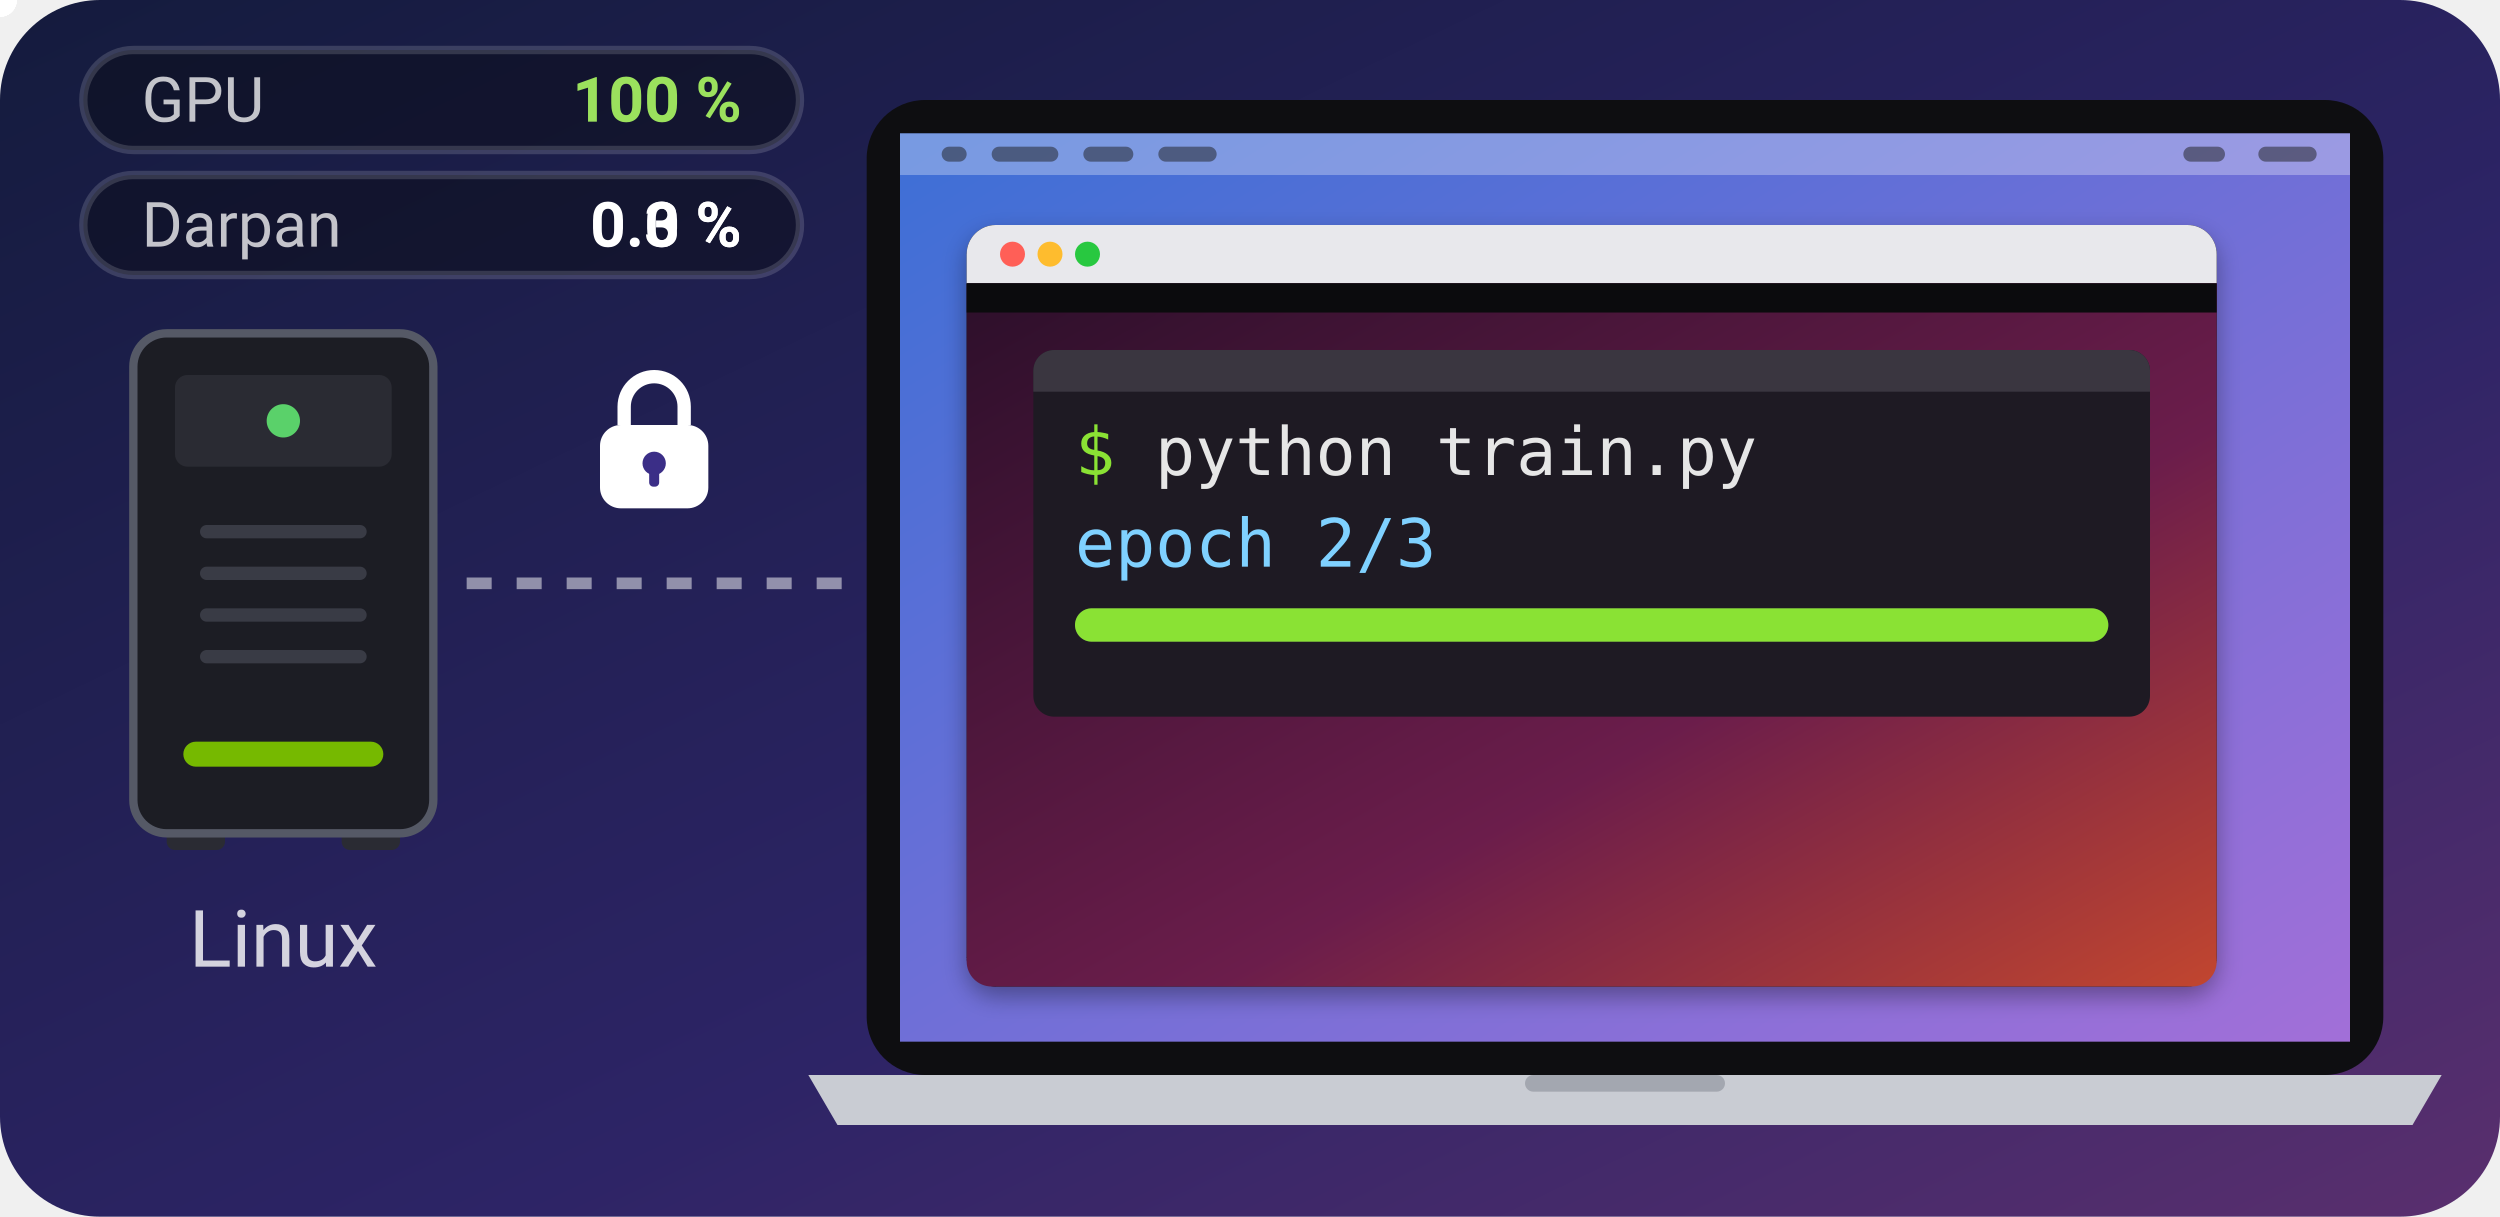
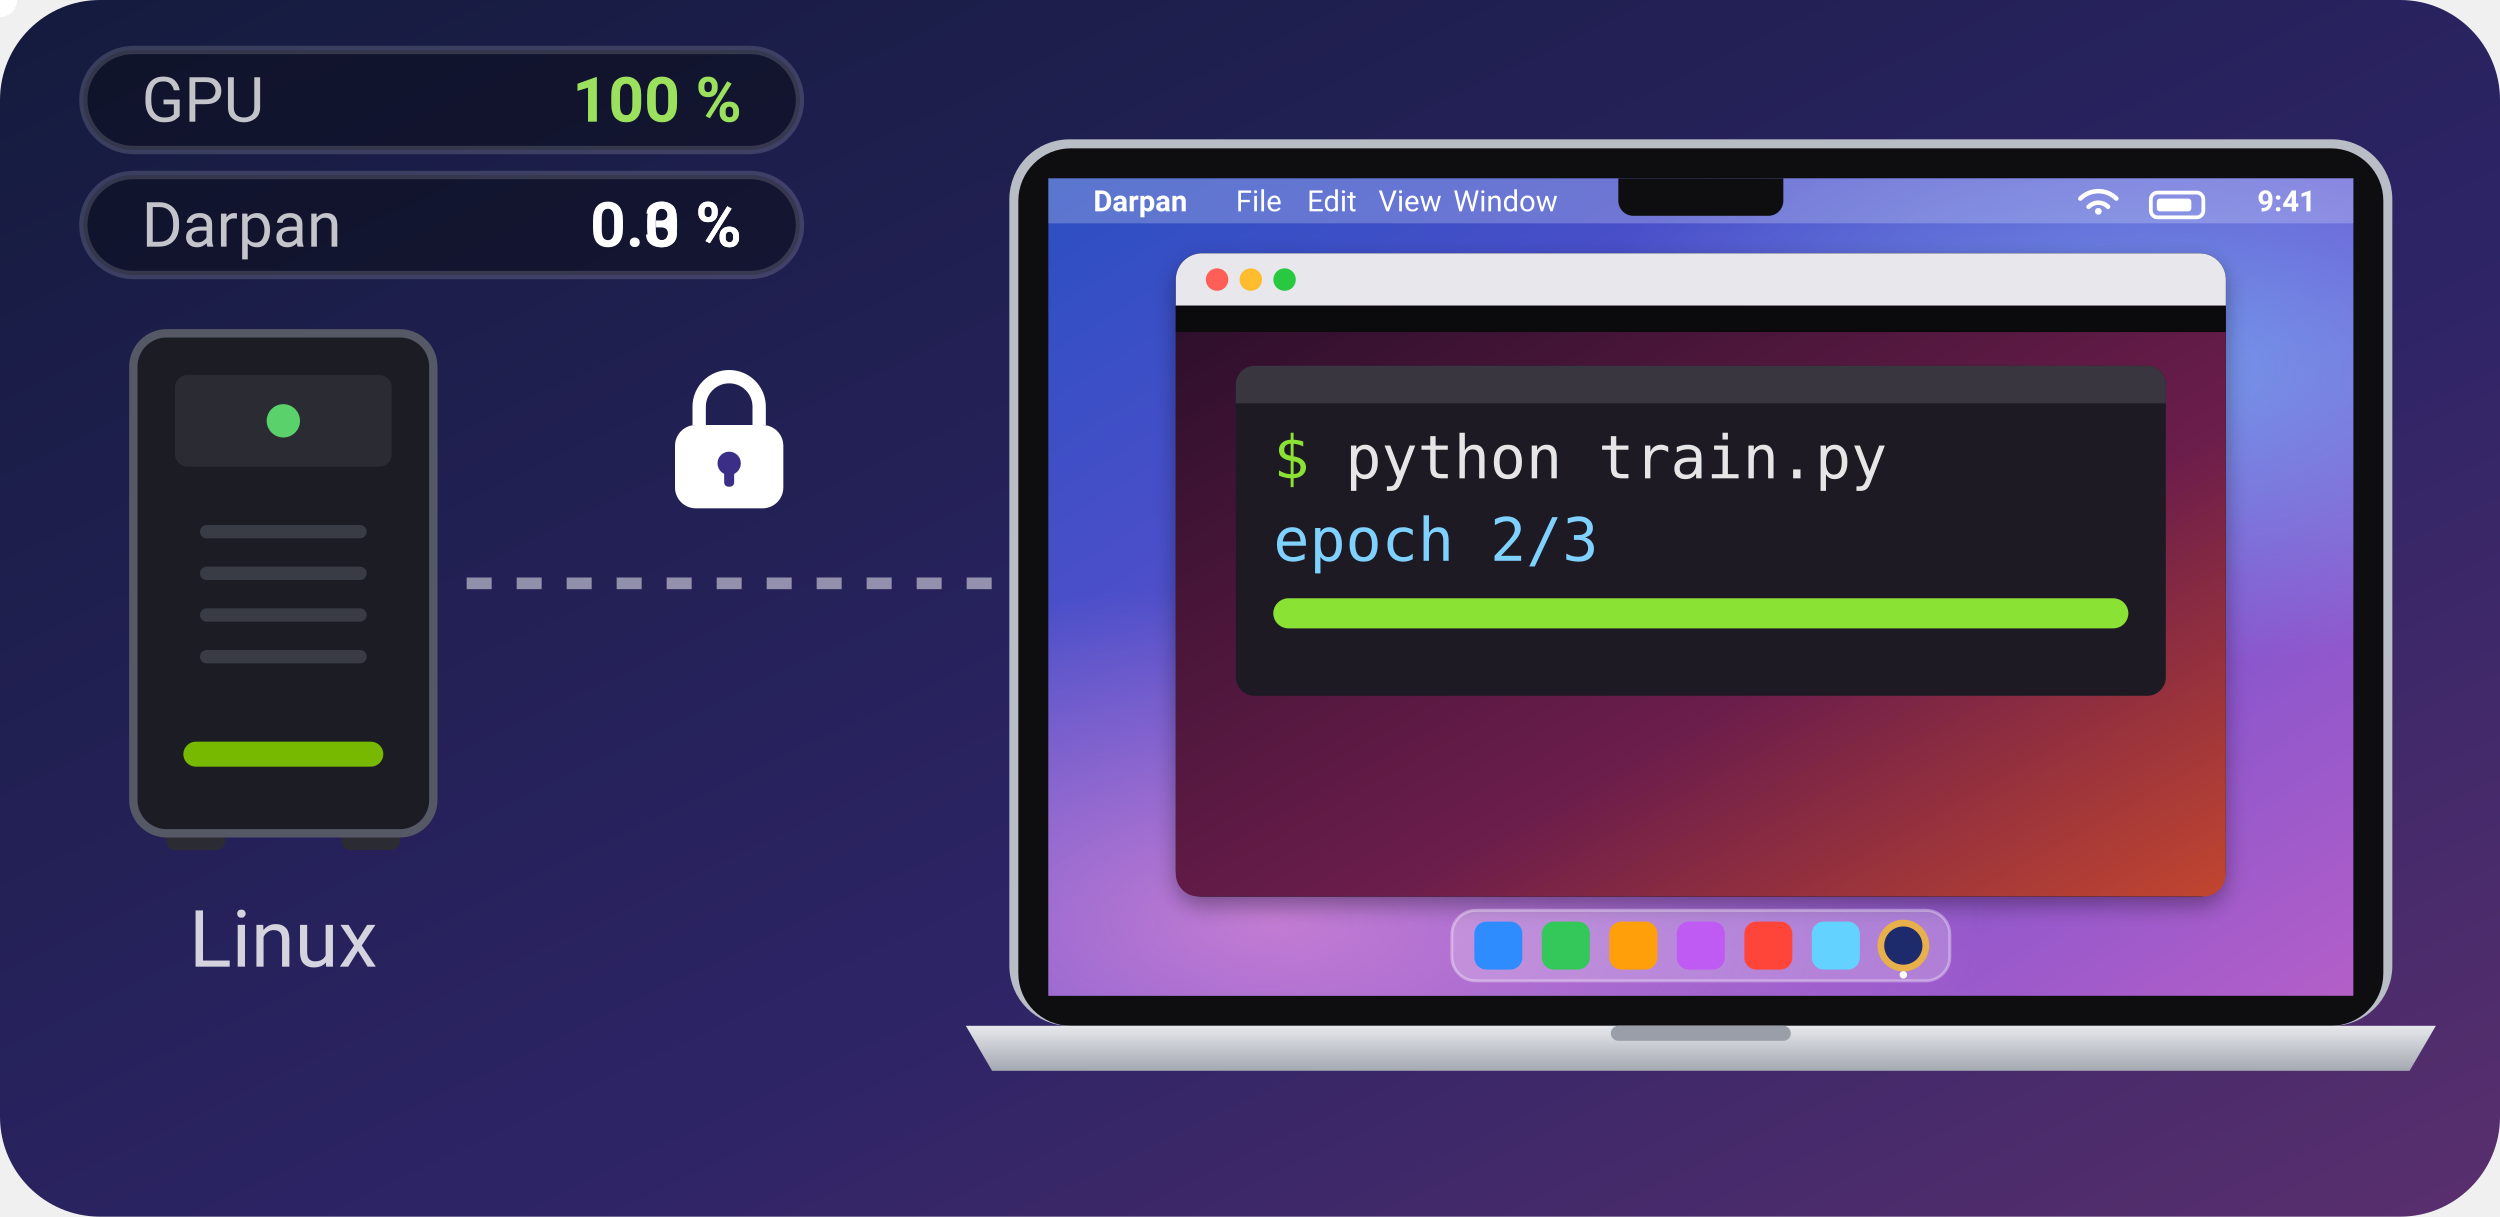
<svg xmlns="http://www.w3.org/2000/svg" viewBox="0 0 300 146" width="300" height="146" role="img" aria-label="Darpan uses about 0.3 percent CPU on the Linux computer while you're connected and none after you disconnect; the GPU stays with your training job">
-   <style>@keyframes gpu{0.00%{opacity:1}6.25%{opacity:.55}12.50%{opacity:1}18.75%{opacity:.55}25.00%{opacity:1}31.25%{opacity:.55}37.50%{opacity:1}43.75%{opacity:.55}50.00%{opacity:1}56.25%{opacity:.55}62.50%{opacity:1}68.75%{opacity:.55}75.00%{opacity:1}81.25%{opacity:.55}87.50%{opacity:1}93.75%{opacity:.55}100.00%{opacity:1}}.gpu{animation:gpu 8s linear infinite;}@keyframes bar{0.00%{transform:scaleX(0.300)}100.00%{transform:scaleX(0.700)}}.bar{animation:bar 8s linear infinite;transform-box:fill-box;transform-origin:0 0}@keyframes vw{0.00%{opacity:1}40.00%{opacity:1}43.75%{opacity:0}78.75%{opacity:0}82.50%{opacity:1}100.00%{opacity:1}}.vw{animation:vw 8s linear infinite;}@keyframes ln{0.00%{opacity:1}40.00%{opacity:1}43.75%{opacity:.3}78.75%{opacity:.3}82.50%{opacity:1}100.00%{opacity:1}}.ln{animation:ln 8s linear infinite;}@keyframes pk0{0.00%{opacity:0;transform:translate(101.0px,70.0px)}2.50%{opacity:0;transform:translate(101.0px,70.0px)}3.12%{opacity:1;transform:translate(101.0px,70.0px)}7.50%{opacity:1;transform:translate(56.0px,70.0px)}8.12%{opacity:0;transform:translate(56.0px,70.0px)}100.00%{opacity:0;transform:translate(56.0px,70.0px)}}.pk0{animation:pk0 8s ease-in-out infinite;}@keyframes pk1{0.00%{opacity:0;transform:translate(56.0px,70.0px)}8.75%{opacity:0;transform:translate(56.0px,70.0px)}9.38%{opacity:1;transform:translate(56.0px,70.0px)}13.75%{opacity:1;transform:translate(101.0px,70.0px)}14.37%{opacity:0;transform:translate(101.0px,70.0px)}100.00%{opacity:0;transform:translate(101.0px,70.0px)}}.pk1{animation:pk1 8s ease-in-out infinite;}@keyframes pk2{0.00%{opacity:0;transform:translate(101.0px,70.0px)}15.00%{opacity:0;transform:translate(101.0px,70.0px)}15.62%{opacity:1;transform:translate(101.0px,70.0px)}20.00%{opacity:1;transform:translate(56.0px,70.0px)}20.62%{opacity:0;transform:translate(56.0px,70.0px)}100.00%{opacity:0;transform:translate(56.0px,70.0px)}}.pk2{animation:pk2 8s ease-in-out infinite;}@keyframes pk3{0.00%{opacity:0;transform:translate(56.0px,70.0px)}21.25%{opacity:0;transform:translate(56.0px,70.0px)}21.88%{opacity:1;transform:translate(56.0px,70.0px)}26.25%{opacity:1;transform:translate(101.0px,70.0px)}26.88%{opacity:0;transform:translate(101.0px,70.0px)}100.00%{opacity:0;transform:translate(101.0px,70.0px)}}.pk3{animation:pk3 8s ease-in-out infinite;}@keyframes pk4{0.00%{opacity:0;transform:translate(101.0px,70.0px)}27.50%{opacity:0;transform:translate(101.0px,70.0px)}28.12%{opacity:1;transform:translate(101.0px,70.0px)}32.50%{opacity:1;transform:translate(56.0px,70.0px)}33.13%{opacity:0;transform:translate(56.0px,70.0px)}100.00%{opacity:0;transform:translate(56.0px,70.0px)}}.pk4{animation:pk4 8s ease-in-out infinite;}@keyframes pk5{0.00%{opacity:0;transform:translate(56.0px,70.0px)}33.75%{opacity:0;transform:translate(56.0px,70.0px)}34.38%{opacity:1;transform:translate(56.0px,70.0px)}38.75%{opacity:1;transform:translate(101.0px,70.0px)}39.38%{opacity:0;transform:translate(101.0px,70.0px)}100.00%{opacity:0;transform:translate(101.0px,70.0px)}}.pk5{animation:pk5 8s ease-in-out infinite;}@keyframes pk6{0.00%{opacity:0;transform:translate(101.0px,70.0px)}83.75%{opacity:0;transform:translate(101.0px,70.0px)}84.38%{opacity:1;transform:translate(101.0px,70.0px)}88.75%{opacity:1;transform:translate(56.0px,70.0px)}89.38%{opacity:0;transform:translate(56.0px,70.0px)}100.00%{opacity:0;transform:translate(56.0px,70.0px)}}.pk6{animation:pk6 8s ease-in-out infinite;}@keyframes pk7{0.00%{opacity:0;transform:translate(56.0px,70.0px)}90.00%{opacity:0;transform:translate(56.0px,70.0px)}90.62%{opacity:1;transform:translate(56.0px,70.0px)}95.00%{opacity:1;transform:translate(101.0px,70.0px)}95.62%{opacity:0;transform:translate(101.0px,70.0px)}100.00%{opacity:0;transform:translate(101.0px,70.0px)}}.pk7{animation:pk7 8s ease-in-out infinite;}@keyframes v1{0.00%{opacity:1}40.00%{opacity:1}41.88%{opacity:0}80.62%{opacity:0}82.50%{opacity:1}100.00%{opacity:1}}.v1{animation:v1 8s linear infinite;}@keyframes v0{0.00%{opacity:0}41.88%{opacity:0}43.75%{opacity:1}78.75%{opacity:1}80.62%{opacity:0}100.00%{opacity:0}}.v0{animation:v0 8s linear infinite;}@media (prefers-reduced-motion:reduce){*{animation-play-state:paused!important}}</style>
+   <style>@keyframes gpu{0.00%{opacity:1}6.25%{opacity:.55}12.50%{opacity:1}18.75%{opacity:.55}25.00%{opacity:1}31.25%{opacity:.55}37.50%{opacity:1}43.75%{opacity:.55}50.00%{opacity:1}56.25%{opacity:.55}62.50%{opacity:1}68.75%{opacity:.55}75.00%{opacity:1}81.25%{opacity:.55}87.50%{opacity:1}93.75%{opacity:.55}100.00%{opacity:1}}.gpu{animation:gpu 8s linear infinite;}@keyframes bar{0.00%{transform:scaleX(0.300)}100.00%{transform:scaleX(0.700)}}.bar{animation:bar 8s linear infinite;transform-box:fill-box;transform-origin:0 0}@keyframes vw{0.00%{opacity:1}40.00%{opacity:1}43.75%{opacity:0}78.75%{opacity:0}82.50%{opacity:1}100.00%{opacity:1}}.vw{animation:vw 8s linear infinite;}@keyframes ln{0.00%{opacity:1}40.00%{opacity:1}43.75%{opacity:.3}78.75%{opacity:.3}82.50%{opacity:1}100.00%{opacity:1}}.ln{animation:ln 8s linear infinite;}@keyframes pk0{0.00%{opacity:0;transform:translate(119.0px,70.0px)}2.50%{opacity:0;transform:translate(119.0px,70.0px)}3.12%{opacity:1;transform:translate(119.0px,70.0px)}7.50%{opacity:1;transform:translate(56.0px,70.0px)}8.12%{opacity:0;transform:translate(56.0px,70.0px)}100.00%{opacity:0;transform:translate(56.0px,70.0px)}}.pk0{animation:pk0 8s ease-in-out infinite;}@keyframes pk1{0.00%{opacity:0;transform:translate(56.0px,70.0px)}8.75%{opacity:0;transform:translate(56.0px,70.0px)}9.38%{opacity:1;transform:translate(56.0px,70.0px)}13.75%{opacity:1;transform:translate(119.0px,70.0px)}14.37%{opacity:0;transform:translate(119.0px,70.0px)}100.00%{opacity:0;transform:translate(119.0px,70.0px)}}.pk1{animation:pk1 8s ease-in-out infinite;}@keyframes pk2{0.00%{opacity:0;transform:translate(119.0px,70.0px)}15.00%{opacity:0;transform:translate(119.0px,70.0px)}15.62%{opacity:1;transform:translate(119.0px,70.0px)}20.00%{opacity:1;transform:translate(56.0px,70.0px)}20.62%{opacity:0;transform:translate(56.0px,70.0px)}100.00%{opacity:0;transform:translate(56.0px,70.0px)}}.pk2{animation:pk2 8s ease-in-out infinite;}@keyframes pk3{0.00%{opacity:0;transform:translate(56.0px,70.0px)}21.25%{opacity:0;transform:translate(56.0px,70.0px)}21.88%{opacity:1;transform:translate(56.0px,70.0px)}26.25%{opacity:1;transform:translate(119.0px,70.0px)}26.88%{opacity:0;transform:translate(119.0px,70.0px)}100.00%{opacity:0;transform:translate(119.0px,70.0px)}}.pk3{animation:pk3 8s ease-in-out infinite;}@keyframes pk4{0.00%{opacity:0;transform:translate(119.0px,70.0px)}27.50%{opacity:0;transform:translate(119.0px,70.0px)}28.12%{opacity:1;transform:translate(119.0px,70.0px)}32.50%{opacity:1;transform:translate(56.0px,70.0px)}33.13%{opacity:0;transform:translate(56.0px,70.0px)}100.00%{opacity:0;transform:translate(56.0px,70.0px)}}.pk4{animation:pk4 8s ease-in-out infinite;}@keyframes pk5{0.00%{opacity:0;transform:translate(56.0px,70.0px)}33.75%{opacity:0;transform:translate(56.0px,70.0px)}34.38%{opacity:1;transform:translate(56.0px,70.0px)}38.75%{opacity:1;transform:translate(119.0px,70.0px)}39.38%{opacity:0;transform:translate(119.0px,70.0px)}100.00%{opacity:0;transform:translate(119.0px,70.0px)}}.pk5{animation:pk5 8s ease-in-out infinite;}@keyframes pk6{0.00%{opacity:0;transform:translate(119.0px,70.0px)}83.75%{opacity:0;transform:translate(119.0px,70.0px)}84.38%{opacity:1;transform:translate(119.0px,70.0px)}88.75%{opacity:1;transform:translate(56.0px,70.0px)}89.38%{opacity:0;transform:translate(56.0px,70.0px)}100.00%{opacity:0;transform:translate(56.0px,70.0px)}}.pk6{animation:pk6 8s ease-in-out infinite;}@keyframes pk7{0.00%{opacity:0;transform:translate(56.0px,70.0px)}90.00%{opacity:0;transform:translate(56.0px,70.0px)}90.62%{opacity:1;transform:translate(56.0px,70.0px)}95.00%{opacity:1;transform:translate(119.0px,70.0px)}95.62%{opacity:0;transform:translate(119.0px,70.0px)}100.00%{opacity:0;transform:translate(119.0px,70.0px)}}.pk7{animation:pk7 8s ease-in-out infinite;}@keyframes v1{0.00%{opacity:1}40.00%{opacity:1}41.88%{opacity:0}80.62%{opacity:0}82.50%{opacity:1}100.00%{opacity:1}}.v1{animation:v1 8s linear infinite;}@keyframes v0{0.00%{opacity:0}41.88%{opacity:0}43.75%{opacity:1}78.75%{opacity:1}80.62%{opacity:0}100.00%{opacity:0}}.v0{animation:v0 8s linear infinite;}@media (prefers-reduced-motion:reduce){*{animation-play-state:paused!important}}</style>
  <defs>
    <linearGradient id="bg" x1="0" y1="0" x2="1" y2="1">
      <stop offset="0" stop-color="#141b3d" />
      <stop offset=".6" stop-color="#2d2466" />
      <stop offset="1" stop-color="#5a2f6e" />
    </linearGradient>
    <linearGradient id="lin" x1="0" y1="0" x2="1" y2="1">
      <stop offset="0" stop-color="#2c0f2a" />
      <stop offset=".6" stop-color="#6b1d4b" />
      <stop offset="1" stop-color="#c2462f" />
    </linearGradient>
    <linearGradient id="wall" x1="0" y1="0" x2="1" y2="1">
-       <stop offset="0" stop-color="#3d6fd6" />
-       <stop offset="1" stop-color="#a26fd8" />
+       <stop offset="0" stop-color="#2b4fc2" />
+       <stop offset=".55" stop-color="#6a4fd0" />
+       <stop offset="1" stop-color="#b45fc8" />
+     </linearGradient>
+     <radialGradient id="glow1">
+       <stop offset="0" stop-color="#ff9ad5" stop-opacity=".6" />
+       <stop offset="1" stop-color="#ff9ad5" stop-opacity="0" />
+     </radialGradient>
+     <radialGradient id="glow2">
+       <stop offset="0" stop-color="#7cd3ff" stop-opacity=".55" />
+       <stop offset="1" stop-color="#7cd3ff" stop-opacity="0" />
+     </radialGradient>
+     <linearGradient id="alu" x1="0" y1="0" x2="0" y2="1">
+       <stop offset="0" stop-color="#e6e8ec" />
+       <stop offset="1" stop-color="#a4a8b1" />
    </linearGradient>
    <filter id="sh" x="-20%" y="-20%" width="140%" height="150%">
      <feDropShadow dx="0" dy="1.2" stdDeviation="1.4" flood-color="#000" flood-opacity=".35" />
    </filter>
    <clipPath id="scr">
      <rect x="108" y="16" width="174" height="109" />
    </clipPath>
    <clipPath id="vc">
-       <path d="M0 0H150V81.38a3 3 0 0 1-3 3H3a3 3 0 0 1-3-3z" />
+       <path d="M0 0H140V75.75a3 3 0 0 1-3 3H3a3 3 0 0 1-3-3z" />
    </clipPath>
  </defs>
  <rect width="300" height="146" rx="12" fill="url(#bg)" />
  <rect x="20" y="99" width="7" height="3" rx="1" fill="#2a2b33" />
  <rect x="41" y="99" width="7" height="3" rx="1" fill="#2a2b33" />
  <rect x="16" y="40" width="36" height="60" rx="4" fill="#1c1d24" stroke="#555966" />
  <rect x="21" y="45" width="26" height="11" rx="1.5" fill="#2a2b33" />
  <circle cx="34.0" cy="50.5" r="2" fill="#5ad16a" />
  <rect x="24" y="63" width="20" height="1.6" rx=".8" fill="#393b45" />
  <rect x="24" y="68" width="20" height="1.6" rx=".8" fill="#393b45" />
  <rect x="24" y="73" width="20" height="1.6" rx=".8" fill="#393b45" />
  <rect x="24" y="78" width="20" height="1.6" rx=".8" fill="#393b45" />
  <rect class="gpu" x="22" y="89" width="24" height="3" rx="1.5" fill="#76b900" />
  <text text-anchor="middle" fill-opacity="0.8" x="34.0" y="116.0" font-family="-apple-system,BlinkMacSystemFont,'Segoe UI',Roboto,Helvetica,Arial,sans-serif" font-size="9.5" fill="#fff" xml:space="preserve">Linux</text>
  <g class="ln">
-     <line x1="56" y1="70" x2="101" y2="70" stroke="#fff" stroke-opacity=".5" stroke-width="1.4" stroke-dasharray="3 3" />
-     <g transform="translate(78.5 55)">
+     <line x1="56" y1="70" x2="119" y2="70" stroke="#fff" stroke-opacity=".5" stroke-width="1.4" stroke-dasharray="3 3" />
+     <g transform="translate(87.5 55)">
      <rect x="-6.5" y="-4" width="13" height="10" rx="2.5" fill="#fff" />
      <path d="M-3.6-4v-2.2a3.6 3.6 0 0 1 7.2 0V-4" fill="none" stroke="#fff" stroke-width="1.6" />
      <circle cy=".6" r="1.4" fill="#3b2e87" />
      <rect x="-.6" y=".6" width="1.2" height="2.8" rx=".5" fill="#3b2e87" />
    </g>
  </g>
-   <rect x="104" y="12" width="182" height="117" rx="7" fill="#0e0e11" />
-   <g clip-path="url(#scr)">
-     <rect x="108" y="16" width="174" height="109" fill="url(#wall)" />
-     <rect x="108" y="16" width="174" height="5" fill="#fff" fill-opacity=".3" />
-     <rect x="113" y="17.6" width="3" height="1.8" rx=".9" fill="#1d1d1f" fill-opacity=".5" />
-     <rect x="119" y="17.6" width="8" height="1.8" rx=".9" fill="#1d1d1f" fill-opacity=".5" />
-     <rect x="130" y="17.6" width="6" height="1.8" rx=".9" fill="#1d1d1f" fill-opacity=".5" />
-     <rect x="139" y="17.6" width="7" height="1.8" rx=".9" fill="#1d1d1f" fill-opacity=".5" />
-     <rect x="262" y="17.6" width="5" height="1.8" rx=".9" fill="#1d1d1f" fill-opacity=".5" />
-     <rect x="271" y="17.6" width="7" height="1.8" rx=".9" fill="#1d1d1f" fill-opacity=".5" />
-     <g class="vw">
-       <rect x="116" y="27" width="150" height="91.38" rx="3.5" fill="#111" filter="url(#sh)" />
-       <path d="M116 34v-3.5a3.5 3.5 0 0 1 3.5-3.5h143a3.5 3.5 0 0 1 3.5 3.5v3.5z" fill="#e8e8ec" />
-       <circle cx="121.5" cy="30.5" r="1.5" fill="#ff5f57" />
-       <circle cx="126.0" cy="30.5" r="1.5" fill="#febc2e" />
-       <circle cx="130.5" cy="30.5" r="1.5" fill="#28c840" />
-       <g transform="translate(116 34)">
-         <g clip-path="url(#vc)">
-           <rect width="150" height="84.38" fill="url(#lin)" />
-           <rect width="150" height="3.5" fill="#0b0b0d" />
-           <rect x="8" y="8" width="134" height="44" rx="2.5" fill="#1e1a23" />
-           <path d="M8 13v-2.5a2.5 2.5 0 0 1 2.5-2.5h129a2.5 2.5 0 0 1 2.5 2.5v2.5z" fill="#3a3640" />
-           <text x="13.0" y="23.0" font-family="ui-monospace,'SF Mono',Menlo,Consolas,'DejaVu Sans Mono',monospace" font-size="8" fill="#8ae234" xml:space="preserve">$</text>
-           <text x="22.6" y="23.0" font-family="ui-monospace,'SF Mono',Menlo,Consolas,'DejaVu Sans Mono',monospace" font-size="8" fill="#e6e6e6" xml:space="preserve">python train.py</text>
-           <text x="13.0" y="34.0" font-family="ui-monospace,'SF Mono',Menlo,Consolas,'DejaVu Sans Mono',monospace" font-size="8" fill="#7fd1ff" xml:space="preserve">epoch 2/3</text>
-           <rect x="13" y="39" width="124" height="4" rx="2" fill="#fff" fill-opacity=".15" />
-           <rect class="bar" x="13" y="39" width="124" height="4" rx="2" fill="#8ae234" />
+   <g transform="translate(28.6 7.0) scale(0.9)">
+     <rect x="102.8" y="10.8" width="184.4" height="118.2" rx="8" fill="#b9bdc6" />
+     <rect x="104" y="12" width="182" height="117" rx="7" fill="#0e0e11" />
+     <g clip-path="url(#scr)">
+       <rect x="108" y="16" width="174" height="109" fill="url(#wall)" />
+       <ellipse cx="138" cy="115" rx="95" ry="45" fill="url(#glow1)" />
+       <ellipse cx="257" cy="41" rx="80" ry="40" fill="url(#glow2)" />
+       <g class="vw">
+         <rect x="125" y="26" width="140" height="85.75" rx="3.5" fill="#111" filter="url(#sh)" />
+         <path d="M125 33v-3.5a3.5 3.5 0 0 1 3.5-3.5h133a3.5 3.5 0 0 1 3.5 3.5v3.5z" fill="#e8e8ec" />
+         <circle cx="130.5" cy="29.5" r="1.5" fill="#ff5f57" />
+         <circle cx="135.0" cy="29.5" r="1.5" fill="#febc2e" />
+         <circle cx="139.5" cy="29.5" r="1.5" fill="#28c840" />
+         <g transform="translate(125 33)">
+           <g clip-path="url(#vc)">
+             <rect width="140" height="78.75" fill="url(#lin)" />
+             <rect width="140" height="3.5" fill="#0b0b0d" />
+             <rect x="8" y="8" width="124" height="44" rx="2.5" fill="#1e1a23" />
+             <path d="M8 13v-2.5a2.5 2.5 0 0 1 2.5-2.5h119a2.5 2.5 0 0 1 2.5 2.5v2.5z" fill="#3a3640" />
+             <text x="13.0" y="23.0" font-family="ui-monospace,'SF Mono',Menlo,Consolas,'DejaVu Sans Mono',monospace" font-size="8" fill="#8ae234" xml:space="preserve">$</text>
+             <text x="22.6" y="23.0" font-family="ui-monospace,'SF Mono',Menlo,Consolas,'DejaVu Sans Mono',monospace" font-size="8" fill="#e6e6e6" xml:space="preserve">python train.py</text>
+             <text x="13.0" y="34.0" font-family="ui-monospace,'SF Mono',Menlo,Consolas,'DejaVu Sans Mono',monospace" font-size="8" fill="#7fd1ff" xml:space="preserve">epoch 2/3</text>
+             <rect x="13" y="39" width="114" height="4" rx="2" fill="#fff" fill-opacity=".15" />
+             <rect class="bar" x="13" y="39" width="114" height="4" rx="2" fill="#8ae234" />
+           </g>
        </g>
      </g>
+       <rect x="161.8" y="113.6" width="66.4" height="9.4" rx="3.2" fill="#fff" fill-opacity=".22" stroke="#fff" stroke-opacity=".35" stroke-width=".4" />
+       <rect x="164.8" y="115.1" width="6.4" height="6.4" rx="1.6" fill="#2f8cff" />
+       <rect x="173.8" y="115.1" width="6.4" height="6.4" rx="1.6" fill="#34c759" />
+       <rect x="182.8" y="115.1" width="6.4" height="6.4" rx="1.6" fill="#ff9f0a" />
+       <rect x="191.8" y="115.1" width="6.4" height="6.4" rx="1.6" fill="#bf5af2" />
+       <rect x="200.8" y="115.1" width="6.4" height="6.4" rx="1.6" fill="#ff453a" />
+       <rect x="209.8" y="115.1" width="6.4" height="6.4" rx="1.6" fill="#64d2ff" />
+       <circle cx="222.0" cy="118.3" r="3" fill="#1d2a6b" stroke="#e8b04a" stroke-width=".9" />
+       <circle cx="222.0" cy="122.2" r=".5" fill="#fff" />
+       <rect x="108" y="16" width="174" height="6" fill="#fff" fill-opacity=".22" />
+       <text font-weight="700" x="114.0" y="20.4" font-family="-apple-system,BlinkMacSystemFont,'Segoe UI',Roboto,Helvetica,Arial,sans-serif" font-size="3.9" fill="#fff" xml:space="preserve">Darpan</text>
+       <text x="133.0" y="20.4" font-family="-apple-system,BlinkMacSystemFont,'Segoe UI',Roboto,Helvetica,Arial,sans-serif" font-size="3.9" fill="#fff" xml:space="preserve">File</text>
+       <text x="142.5" y="20.4" font-family="-apple-system,BlinkMacSystemFont,'Segoe UI',Roboto,Helvetica,Arial,sans-serif" font-size="3.9" fill="#fff" xml:space="preserve">Edit</text>
+       <text x="152.0" y="20.4" font-family="-apple-system,BlinkMacSystemFont,'Segoe UI',Roboto,Helvetica,Arial,sans-serif" font-size="3.9" fill="#fff" xml:space="preserve">View</text>
+       <text x="162.0" y="20.4" font-family="-apple-system,BlinkMacSystemFont,'Segoe UI',Roboto,Helvetica,Arial,sans-serif" font-size="3.9" fill="#fff" xml:space="preserve">Window</text>
+       <g fill="none" stroke="#fff" stroke-width=".6" stroke-linecap="round" transform="translate(248 20.3)">
+         <path d="M-2.4-1.6a3.4 3.4 0 0 1 4.8 0" />
+         <path d="M-1.3-.5a1.8 1.8 0 0 1 2.6 0" />
+       </g>
+       <circle cx="248" cy="20.4" r=".45" fill="#fff" />
+       <rect x="255" y="17.9" width="7" height="3.3" rx=".9" fill="none" stroke="#fff" stroke-width=".5" />
+       <rect x="255.8" y="18.7" width="4.6" height="1.7" rx=".4" fill="#fff" />
+       <text text-anchor="end" font-weight="600" x="277.0" y="20.4" font-family="-apple-system,BlinkMacSystemFont,'Segoe UI',Roboto,Helvetica,Arial,sans-serif" font-size="3.9" fill="#fff" xml:space="preserve">9:41</text>
+       <path d="M184.0 16h22v3a2 2 0 0 1-2 2h-18a2 2 0 0 1-2-2z" fill="#0e0e11" />
    </g>
+     <path d="M97 129h196l-3.5 6h-189z" fill="url(#alu)" />
+     <rect x="183.0" y="129" width="24" height="2" rx="1" fill="#9a9ea8" />
  </g>
-   <path d="M97 129h196l-3.5 6h-189z" fill="#c9ccd3" />
-   <rect x="183.0" y="129" width="24" height="2" rx="1" fill="#a3a7b0" />
  <circle class="pk0" r="2" fill="#fff" />
  <circle class="pk1" r="2" fill="#fff" />
  <circle class="pk2" r="2" fill="#fff" />
  <circle class="pk3" r="2" fill="#fff" />
  <circle class="pk4" r="2" fill="#fff" />
  <circle class="pk5" r="2" fill="#fff" />
  <circle class="pk6" r="2" fill="#fff" />
  <circle class="pk7" r="2" fill="#fff" />
  <rect x="10" y="6" width="86" height="12" rx="6" fill="#0b0d1a" fill-opacity=".55" stroke="#fff" stroke-opacity=".15" />
  <text fill-opacity="0.75" x="17.0" y="14.6" font-family="-apple-system,BlinkMacSystemFont,'Segoe UI',Roboto,Helvetica,Arial,sans-serif" font-size="7.5" fill="#fff" xml:space="preserve">GPU</text>
  <rect x="10" y="21" width="86" height="12" rx="6" fill="#0b0d1a" fill-opacity=".55" stroke="#fff" stroke-opacity=".15" />
  <text fill-opacity="0.75" x="17.0" y="29.6" font-family="-apple-system,BlinkMacSystemFont,'Segoe UI',Roboto,Helvetica,Arial,sans-serif" font-size="7.5" fill="#fff" xml:space="preserve">Darpan</text>
  <text text-anchor="end" font-weight="700" x="89.0" y="14.6" font-family="-apple-system,BlinkMacSystemFont,'Segoe UI',Roboto,Helvetica,Arial,sans-serif" font-size="7.5" fill="#9be15d" xml:space="preserve">100 %</text>
  <text class="v1" text-anchor="end" font-weight="700" x="89.0" y="29.6" font-family="-apple-system,BlinkMacSystemFont,'Segoe UI',Roboto,Helvetica,Arial,sans-serif" font-size="7.5" fill="#fff" xml:space="preserve">0.3 %</text>
  <text class="v0" text-anchor="end" font-weight="700" x="89.0" y="29.6" font-family="-apple-system,BlinkMacSystemFont,'Segoe UI',Roboto,Helvetica,Arial,sans-serif" font-size="7.5" fill="#fff" xml:space="preserve">0 %</text>
</svg>
